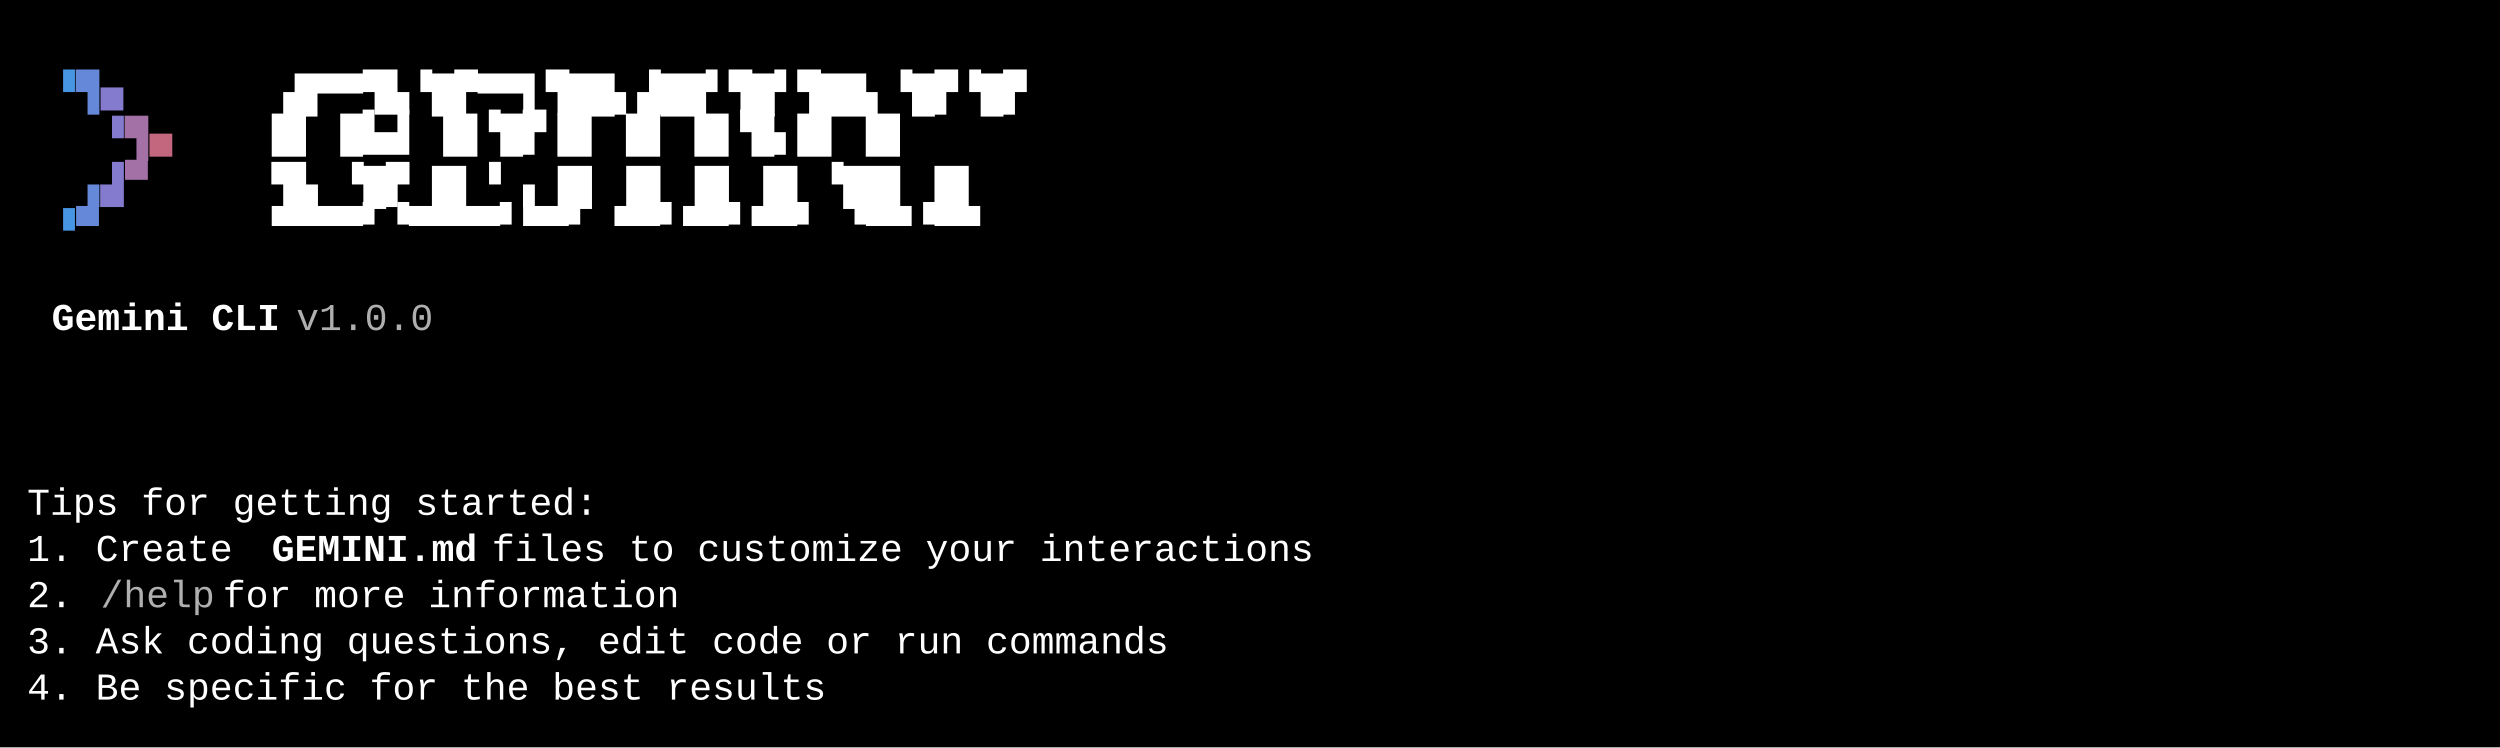
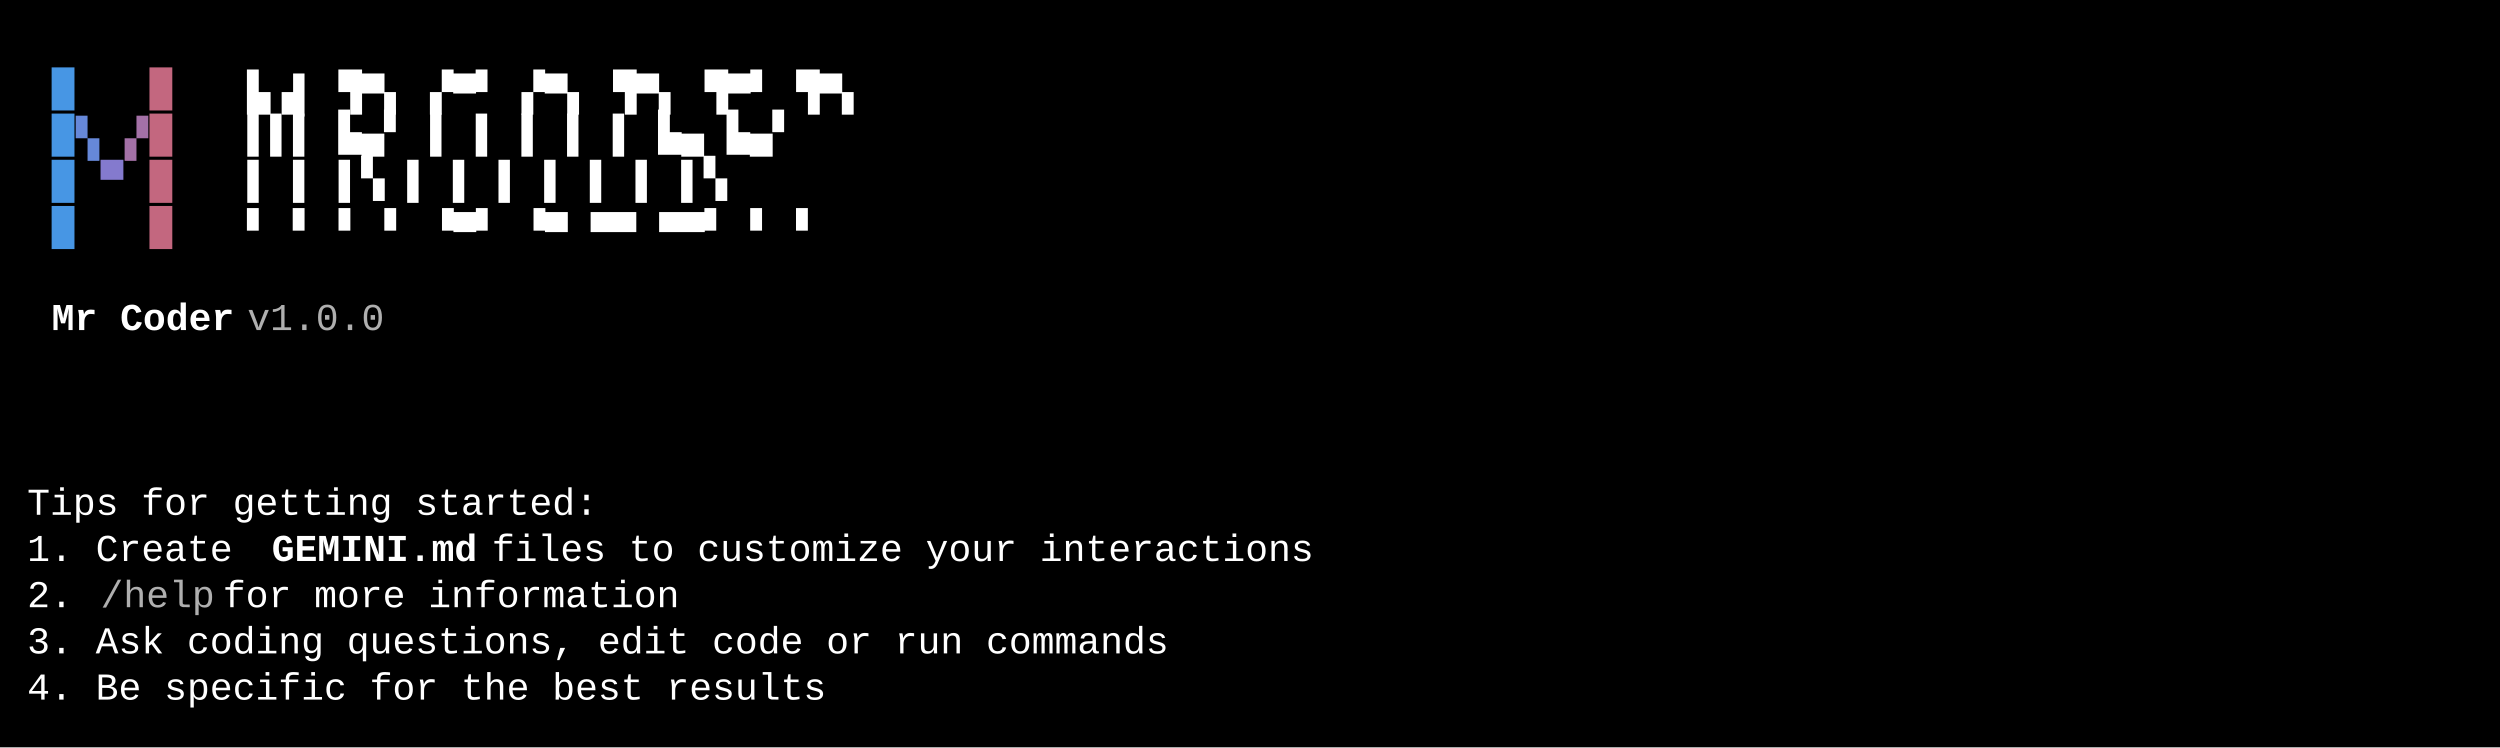
<svg xmlns="http://www.w3.org/2000/svg" width="920" height="275" viewBox="0 0 920 275">
  <style>
    text { font-family: Consolas, "Courier New", monospace; font-size: 14px; dominant-baseline: text-before-edge; white-space: pre; }
  </style>
  <rect width="920" height="275" fill="#000000" />
  <g transform="translate(10, 10)">
-     <text x="9" y="19" fill="#4796e4" textLength="9" lengthAdjust="spacingAndGlyphs">▝</text>
-     <text x="18" y="19" fill="#6688d9" textLength="9" lengthAdjust="spacingAndGlyphs">▜</text>
-     <text x="27" y="19" fill="#847ace" textLength="9" lengthAdjust="spacingAndGlyphs">▄</text>
-     <text x="90" y="19" fill="#ffffff" textLength="297" lengthAdjust="spacingAndGlyphs">▗█▀▀▜▙▝█▛▀▀▌▜██▖▟██▘▜█▘▜██▖▝█▛▝█▛</text>
-     <text x="27" y="36" fill="#847ace" textLength="9" lengthAdjust="spacingAndGlyphs">▝</text>
-     <text x="36" y="36" fill="#a471a7" textLength="9" lengthAdjust="spacingAndGlyphs">▜</text>
-     <text x="45" y="36" fill="#c3677f" textLength="9" lengthAdjust="spacingAndGlyphs">▄</text>
-     <text x="90" y="36" fill="#ffffff" textLength="297" lengthAdjust="spacingAndGlyphs">█▌     █▙▟  ▐█▝█▛▐█ ▐█ ▐█▝█▖█▌ █▌</text>
-     <text x="18" y="53" fill="#6688d9" textLength="9" lengthAdjust="spacingAndGlyphs">▗</text>
-     <text x="27" y="53" fill="#847ace" textLength="9" lengthAdjust="spacingAndGlyphs">▟</text>
-     <text x="36" y="53" fill="#a471a7" textLength="9" lengthAdjust="spacingAndGlyphs">▀</text>
-     <text x="90" y="53" fill="#ffffff" textLength="297" lengthAdjust="spacingAndGlyphs">▜▙ ▝█▛ █▌▝ ▖▐█   ▐█ ▐█ ▐█ ▝██▌ █▌</text>
-     <text x="9" y="70" fill="#4796e4" textLength="9" lengthAdjust="spacingAndGlyphs">▝</text>
-     <text x="18" y="70" fill="#6688d9" textLength="9" lengthAdjust="spacingAndGlyphs">▀</text>
-     <text x="90" y="70" fill="#ffffff" textLength="297" lengthAdjust="spacingAndGlyphs"> ▀▀▀▀▘▝▀▀▀▀▘▀▀▘  ▀▀▘▀▀▘▀▀▘ ▝▀▀▝▀▀</text>
-     <text x="9" y="104" fill="#ffffff" textLength="90" lengthAdjust="spacingAndGlyphs" font-weight="bold">Gemini CLI</text>
-     <text x="99" y="104" fill="#afafaf" textLength="63" lengthAdjust="spacingAndGlyphs"> v1.0.0</text>
+     <text x="9" y="19" fill="#4796e4" textLength="9" lengthAdjust="spacingAndGlyphs">█</text>
+     <text x="45" y="19" fill="#c3677f" textLength="9" lengthAdjust="spacingAndGlyphs">█</text>
+     <text x="81" y="19" fill="#ffffff" textLength="279" lengthAdjust="spacingAndGlyphs">▙▗▌ ▜▀▖     ▞▀▘ ▞▀▖ ▜▀▖ ▜▀▘ ▜▀▖</text>
+     <text x="9" y="36" fill="#4796e4" textLength="9" lengthAdjust="spacingAndGlyphs">█</text>
+     <text x="18" y="36" fill="#6688d9" textLength="9" lengthAdjust="spacingAndGlyphs">▚</text>
+     <text x="36" y="36" fill="#a471a7" textLength="9" lengthAdjust="spacingAndGlyphs">▞</text>
+     <text x="45" y="36" fill="#c3677f" textLength="9" lengthAdjust="spacingAndGlyphs">█</text>
+     <text x="81" y="36" fill="#ffffff" textLength="279" lengthAdjust="spacingAndGlyphs">▌▌▌ ▙▄▘     ▌   ▌ ▌ ▌ ▌ ▙▄  ▙▄▘</text>
+     <text x="9" y="53" fill="#4796e4" textLength="9" lengthAdjust="spacingAndGlyphs">█</text>
+     <text x="27" y="53" fill="#847ace" textLength="9" lengthAdjust="spacingAndGlyphs">▀</text>
+     <text x="45" y="53" fill="#c3677f" textLength="9" lengthAdjust="spacingAndGlyphs">█</text>
+     <text x="81" y="53" fill="#ffffff" textLength="270" lengthAdjust="spacingAndGlyphs">▌ ▌ ▌▚      ▌   ▌ ▌ ▌ ▌ ▌   ▌▚</text>
+     <text x="9" y="70" fill="#4796e4" textLength="9" lengthAdjust="spacingAndGlyphs">█</text>
+     <text x="45" y="70" fill="#c3677f" textLength="9" lengthAdjust="spacingAndGlyphs">█</text>
+     <text x="81" y="70" fill="#ffffff" textLength="279" lengthAdjust="spacingAndGlyphs">▘ ▘ ▘ ▘     ▝▀▘ ▝▀  ▀▀  ▀▀▘ ▘ ▘</text>
+     <text x="9" y="104" fill="#ffffff" textLength="72" lengthAdjust="spacingAndGlyphs" font-weight="bold">Mr Coder</text>
+     <text x="81" y="104" fill="#afafaf" textLength="63" lengthAdjust="spacingAndGlyphs"> v1.0.0</text>
    <text x="0" y="172" fill="#ffffff" textLength="225" lengthAdjust="spacingAndGlyphs">Tips for getting started:</text>
    <text x="0" y="189" fill="#ffffff" textLength="90" lengthAdjust="spacingAndGlyphs">1. Create </text>
    <text x="90" y="189" fill="#ffffff" textLength="81" lengthAdjust="spacingAndGlyphs" font-weight="bold">GEMINI.md</text>
    <text x="171" y="189" fill="#ffffff" textLength="333" lengthAdjust="spacingAndGlyphs"> files to customize your interactions</text>
    <text x="0" y="206" fill="#ffffff" textLength="27" lengthAdjust="spacingAndGlyphs">2. </text>
    <text x="27" y="206" fill="#afafaf" textLength="45" lengthAdjust="spacingAndGlyphs">/help</text>
    <text x="72" y="206" fill="#ffffff" textLength="189" lengthAdjust="spacingAndGlyphs"> for more information</text>
    <text x="0" y="223" fill="#ffffff" textLength="450" lengthAdjust="spacingAndGlyphs">3. Ask coding questions, edit code or run commands</text>
    <text x="0" y="240" fill="#ffffff" textLength="315" lengthAdjust="spacingAndGlyphs">4. Be specific for the best results</text>
  </g>
</svg>
